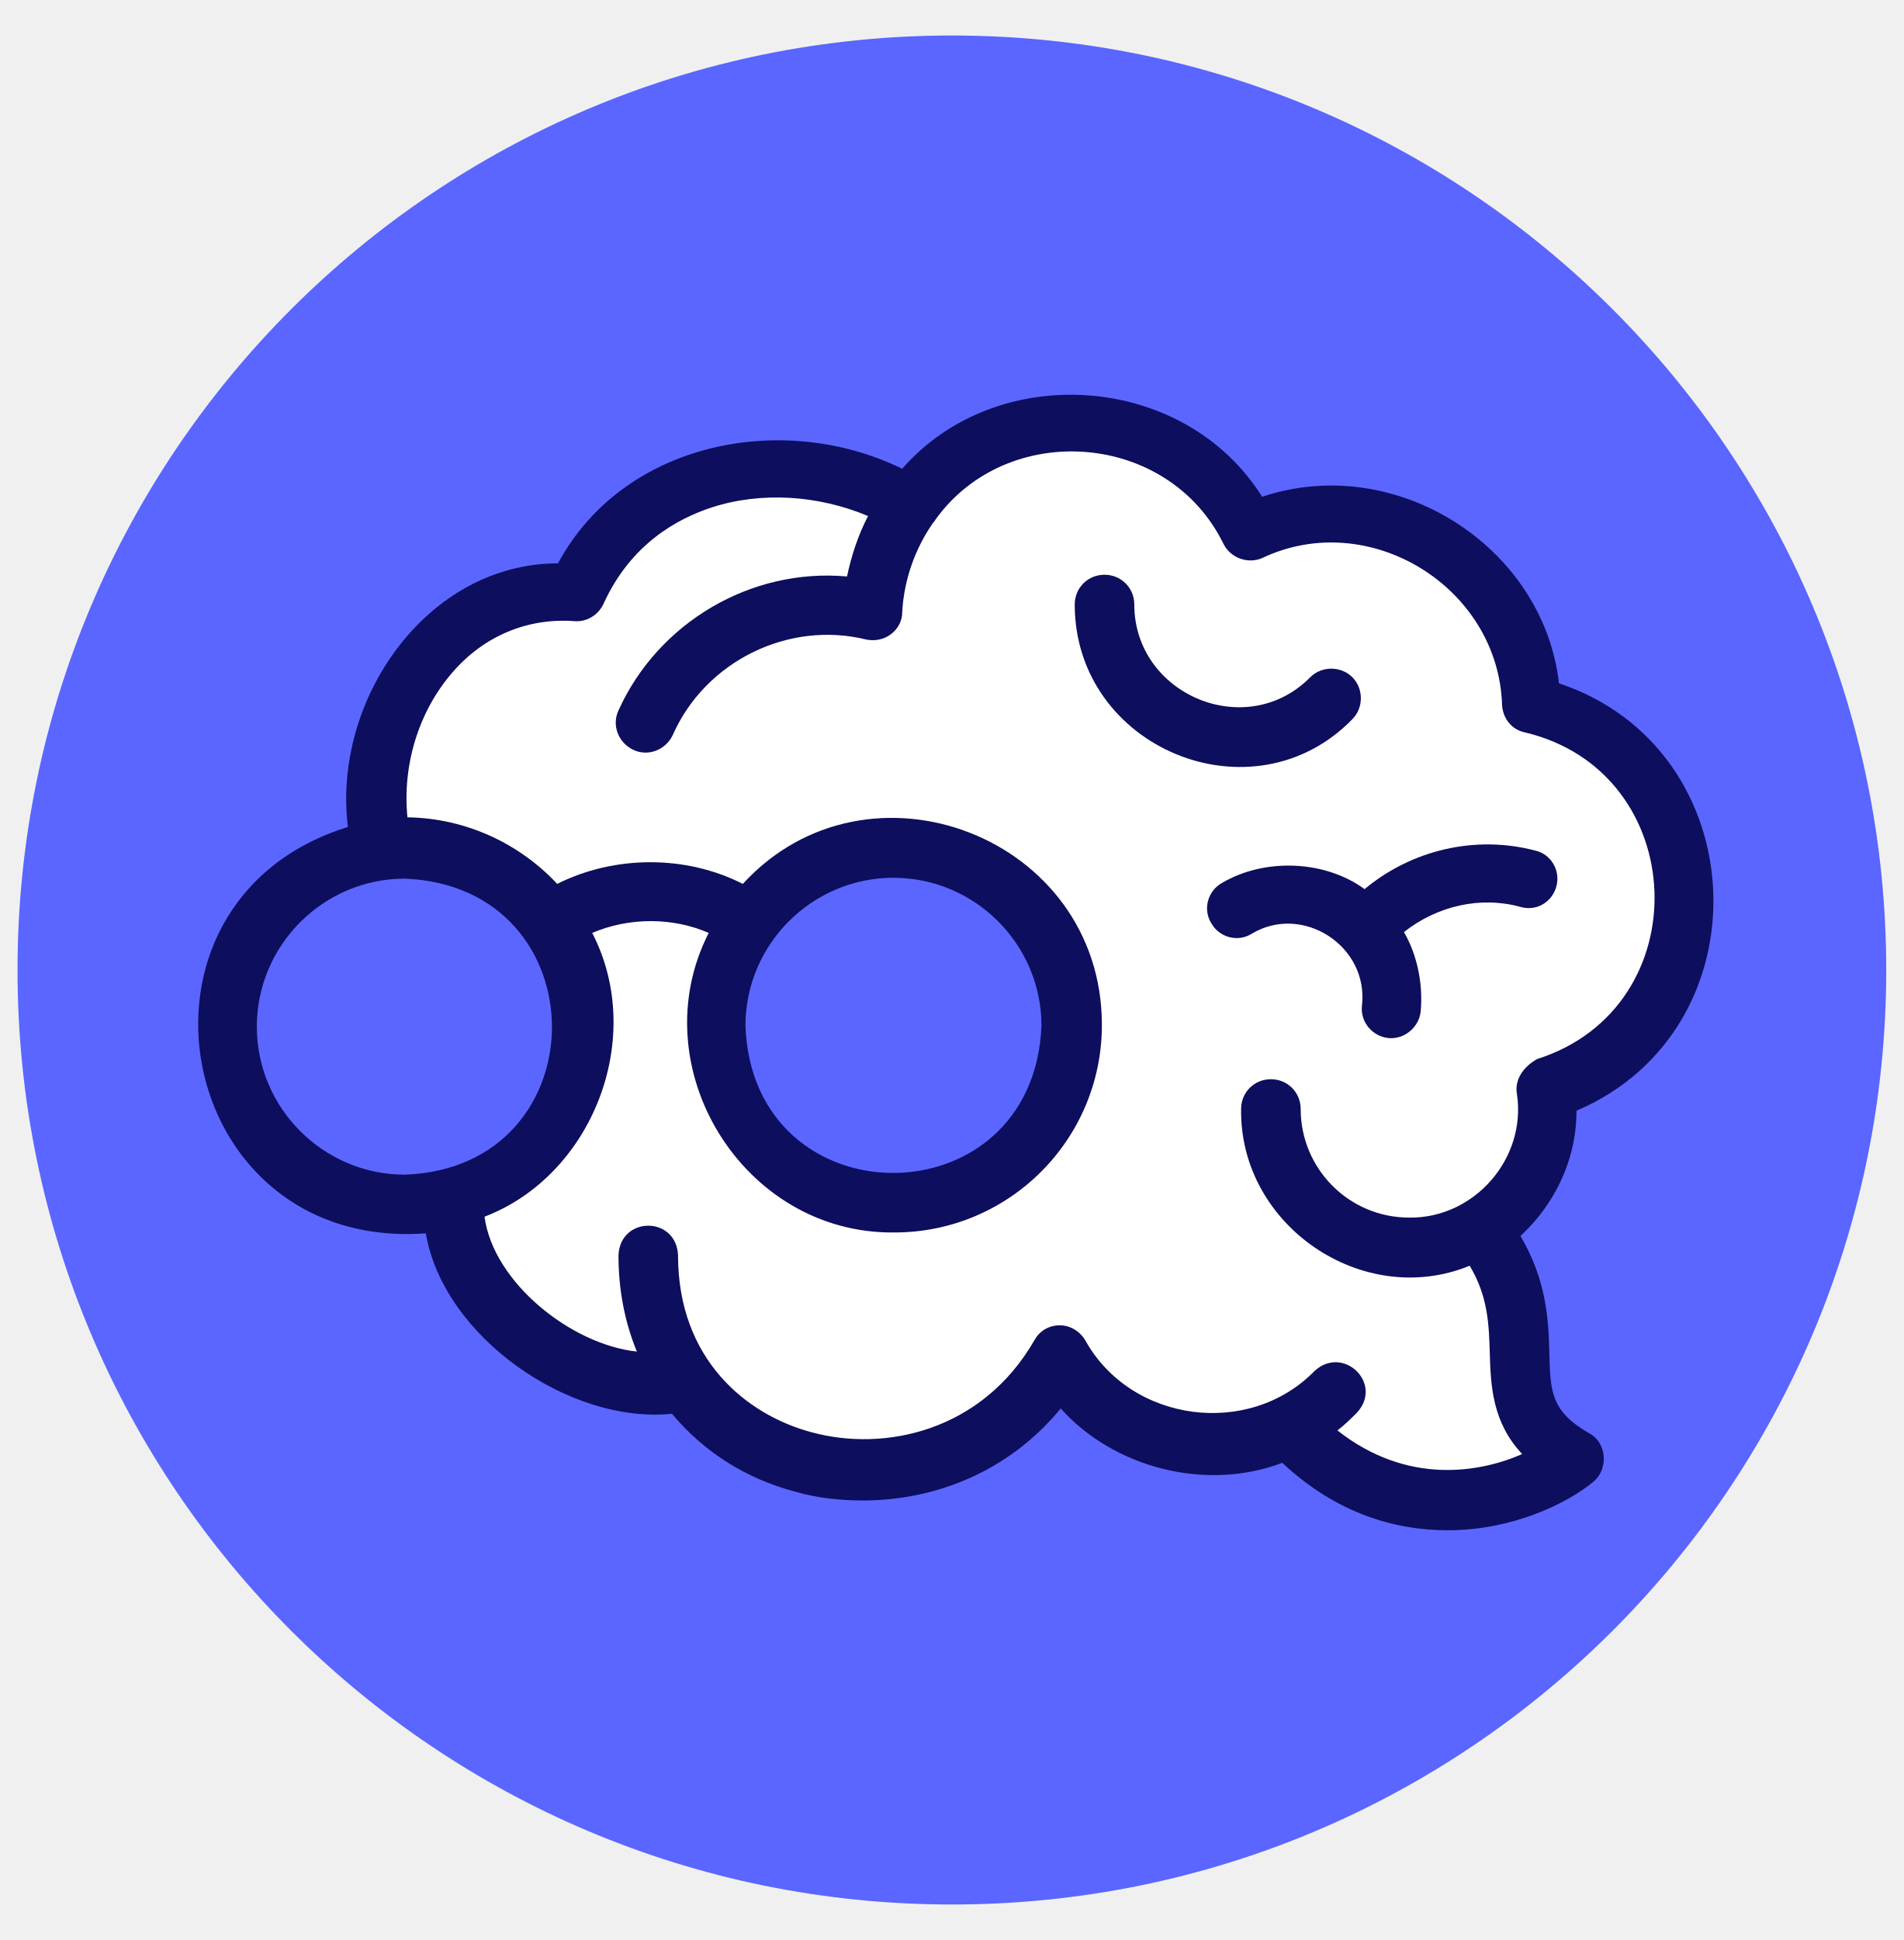
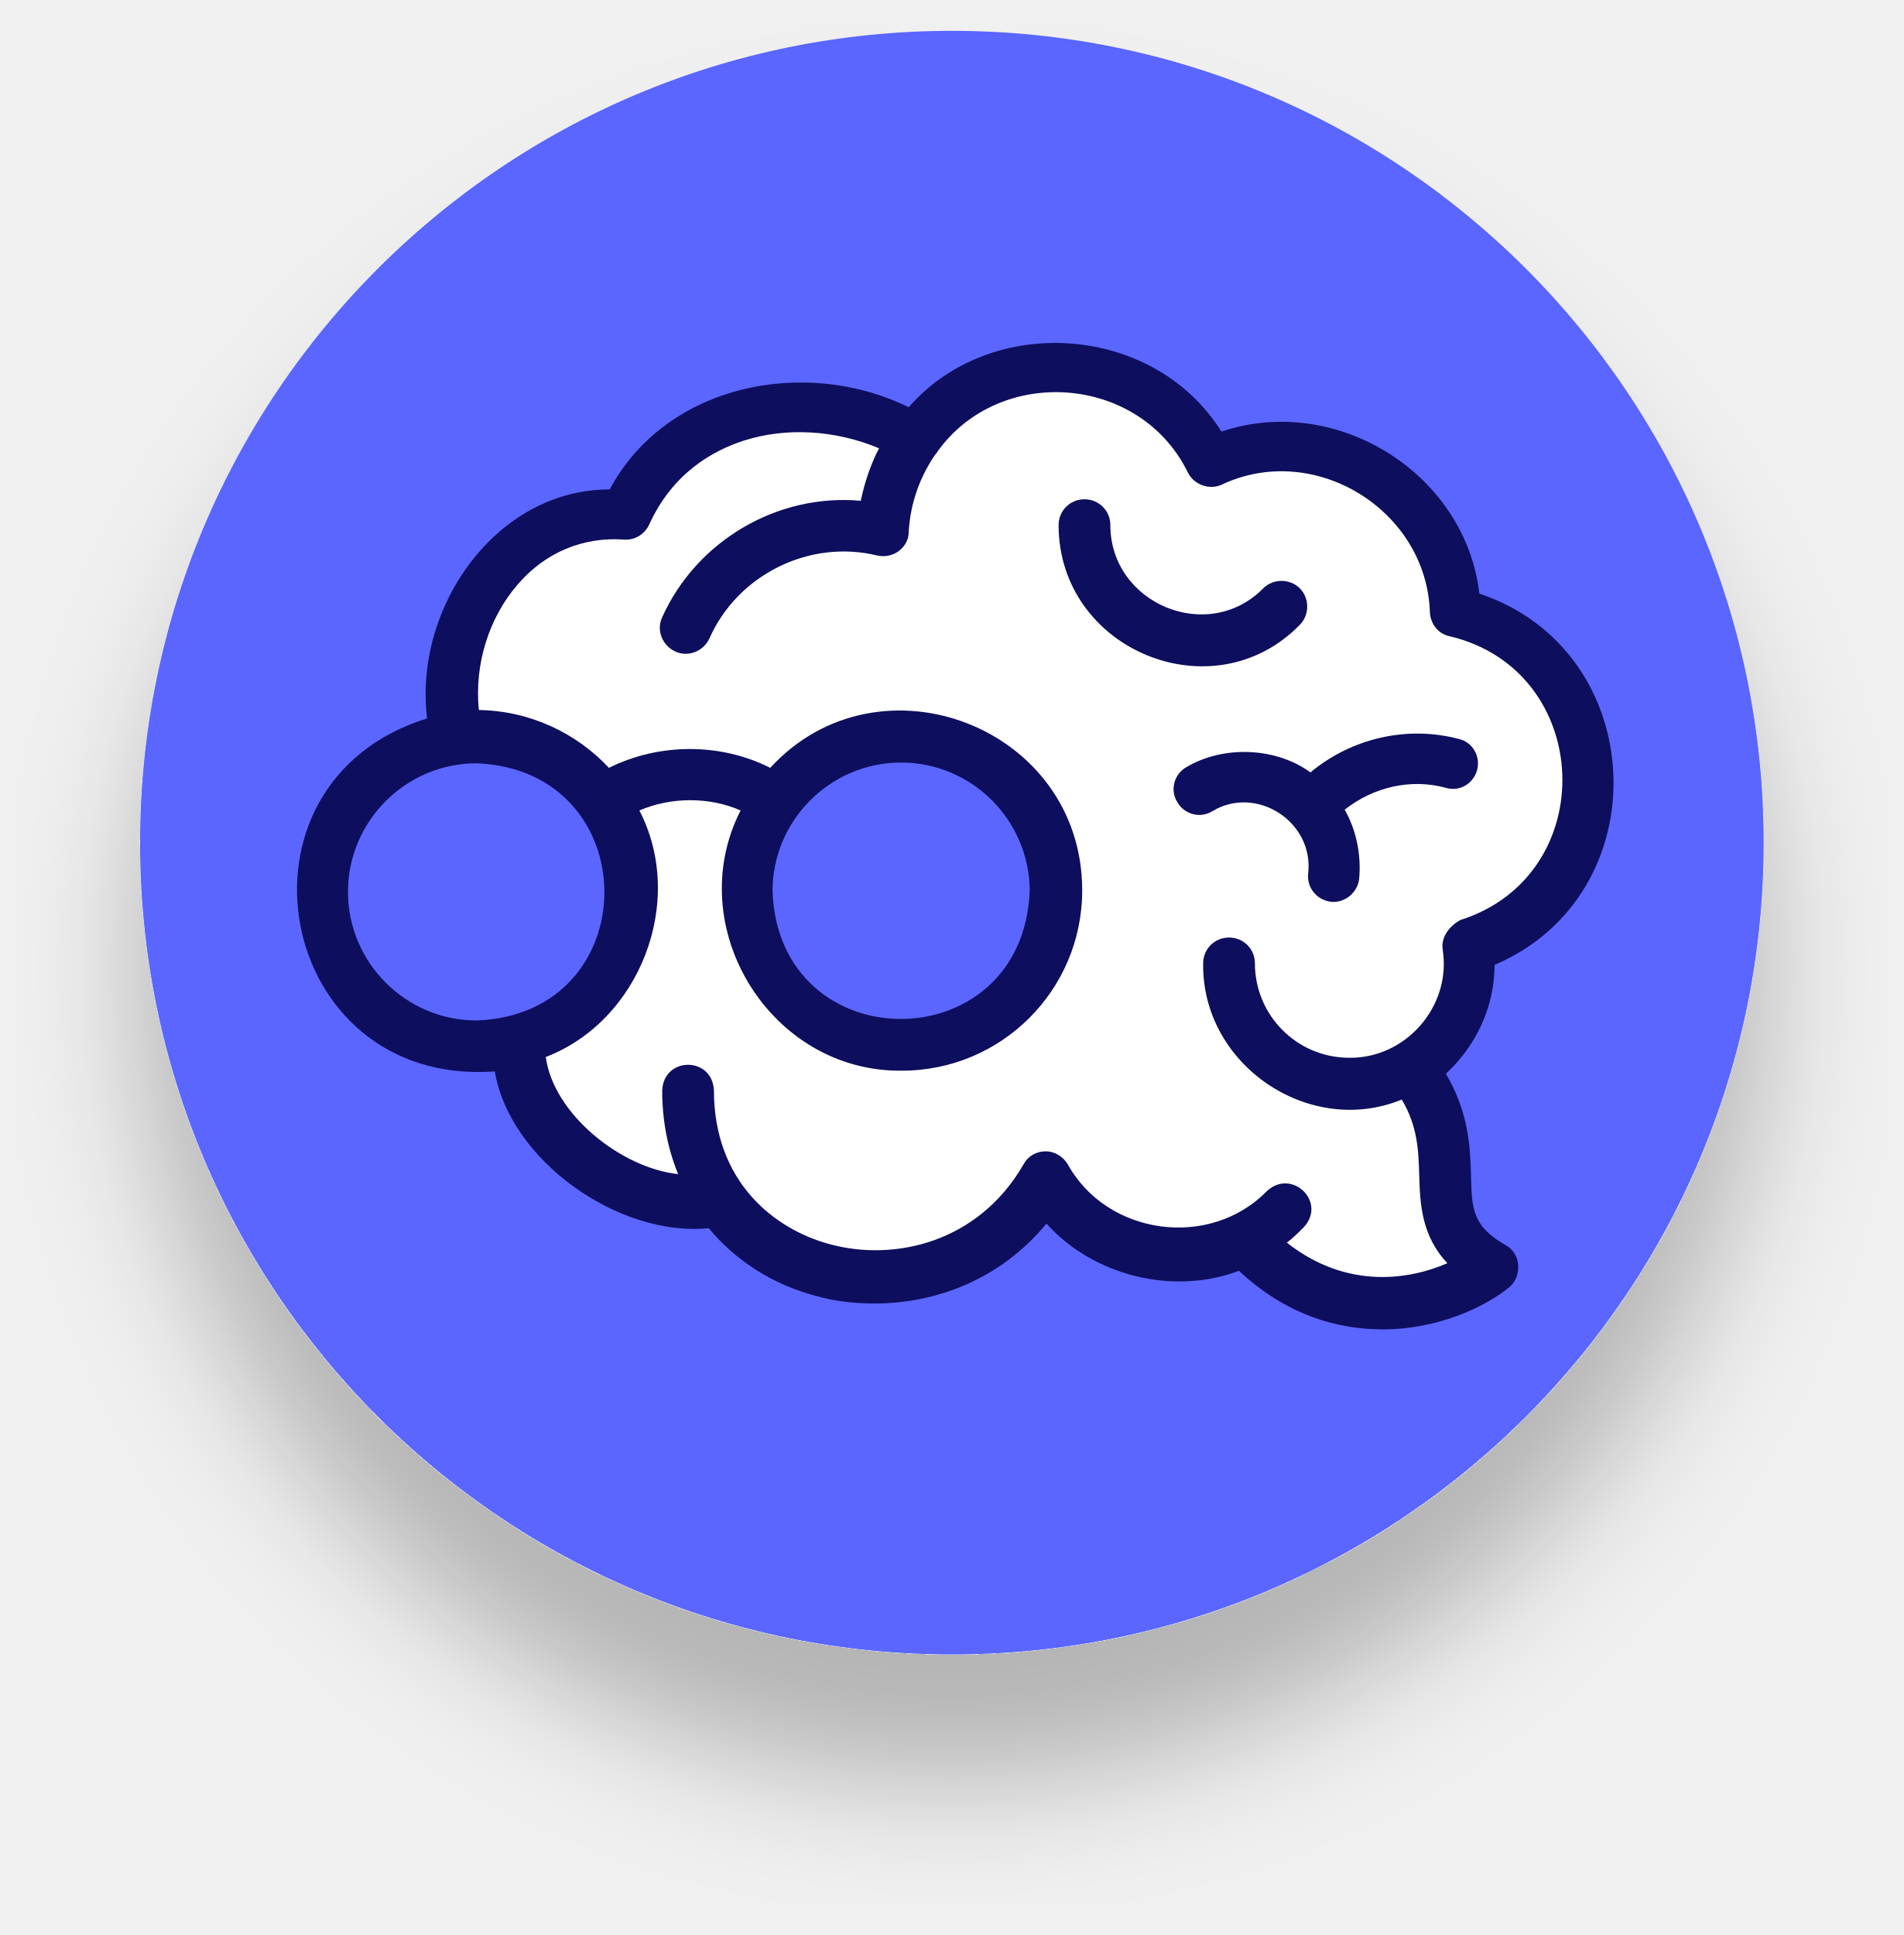
- <svg xmlns="http://www.w3.org/2000/svg" width="53" height="54" viewBox="0 0 53 54" fill="none">
-   <path d="M26.5 53.012C40.866 53.012 52.512 41.366 52.512 27C52.512 12.634 40.866 0.988 26.5 0.988C12.134 0.988 0.488 12.634 0.488 27C0.488 41.366 12.134 53.012 26.5 53.012Z" fill="#5A66FF" />
-   <path d="M12.318 33.063C12.318 33.063 12.196 37.353 18.803 38.353C18.803 38.353 23.63 44.374 29.774 38.158C29.774 38.158 31.7 41.595 36.039 39.816C36.039 39.816 38.282 43.375 44.035 40.474C44.035 40.474 42.06 39.889 42.329 38.158C42.597 36.451 41.67 34.915 41.012 34.062C41.012 34.062 42.938 33.599 43.133 30.43C43.133 30.43 50.861 25.53 43.255 19.849C43.255 19.849 42.402 13.633 35.064 14.632C35.064 14.632 31.431 9.878 25.361 13.828C25.361 13.828 19.559 11.317 15.975 16.217C15.975 16.217 9.71 17.412 10.734 23.726L12.318 33.063Z" fill="white" />
-   <path d="M12.506 32.931C14.952 31.939 16.131 29.153 15.139 26.708C14.148 24.262 11.361 23.084 8.916 24.075C6.47 25.066 5.292 27.853 6.283 30.298C7.274 32.744 10.061 33.922 12.506 32.931Z" fill="#5A66FF" />
-   <path d="M24.898 32.843C27.537 32.843 29.676 30.704 29.676 28.065C29.676 25.426 27.537 23.287 24.898 23.287C22.259 23.287 20.12 25.426 20.12 28.065C20.12 30.704 22.259 32.843 24.898 32.843Z" fill="#5A66FF" />
-   <path d="M43.889 30.917C49.203 28.65 48.887 20.849 43.401 19.02C42.962 15.193 38.843 12.585 35.137 13.828C32.967 10.366 27.75 10.025 25.117 13.048C21.777 11.414 17.34 12.316 15.536 15.681C11.88 15.681 9.247 19.484 9.685 23.019C3.006 25.091 4.81 34.842 11.855 34.33C12.343 37.207 15.853 39.645 18.706 39.352C19.583 40.401 20.753 41.156 22.143 41.522C22.728 41.693 23.386 41.766 24.02 41.766C25.971 41.766 28.043 41.01 29.53 39.206C31.017 40.864 33.577 41.522 35.698 40.718C37.209 42.132 38.843 42.595 40.305 42.595C42.085 42.595 43.621 41.863 44.377 41.23C44.572 41.059 44.669 40.791 44.645 40.523C44.62 40.254 44.474 40.011 44.23 39.889C43.182 39.279 43.157 38.743 43.133 37.646C43.109 36.744 43.06 35.647 42.329 34.404C43.279 33.526 43.889 32.283 43.889 30.917ZM7.15 28.577C7.15 26.31 9.003 24.457 11.27 24.457C16.731 24.676 16.731 32.502 11.27 32.697C9.003 32.697 7.15 30.844 7.15 28.577ZM42.231 30.454C42.499 32.258 41.037 33.916 39.233 33.892C37.55 33.892 36.21 32.526 36.21 30.869C36.21 30.405 35.844 30.04 35.381 30.04C34.917 30.04 34.552 30.405 34.552 30.869C34.503 34.111 37.941 36.451 40.915 35.232C41.427 36.086 41.451 36.866 41.475 37.67C41.5 38.572 41.548 39.596 42.377 40.474C41.207 40.986 39.184 41.352 37.233 39.816C37.428 39.669 37.599 39.499 37.77 39.328C38.526 38.523 37.404 37.426 36.6 38.158C34.771 40.035 31.48 39.596 30.212 37.305C30.066 37.061 29.798 36.89 29.505 36.89C29.213 36.89 28.945 37.036 28.798 37.305C27.336 39.84 24.63 40.425 22.582 39.864C20.778 39.377 18.876 37.841 18.876 34.94C18.828 33.843 17.267 33.843 17.218 34.94C17.218 35.891 17.389 36.793 17.73 37.621C15.902 37.426 13.732 35.696 13.489 33.867C16.487 32.721 17.999 28.894 16.487 25.968C17.511 25.53 18.73 25.53 19.73 25.968C17.828 29.698 20.68 34.355 24.898 34.306C28.091 34.306 30.676 31.722 30.676 28.528C30.676 23.287 24.166 20.8 20.68 24.603C19.096 23.799 17.121 23.799 15.512 24.603C14.464 23.482 12.977 22.775 11.343 22.75C11.197 21.288 11.66 19.801 12.586 18.728C13.464 17.704 14.683 17.192 16 17.29C16.341 17.314 16.658 17.119 16.804 16.802C17.56 15.144 18.852 14.437 19.827 14.12C21.192 13.681 22.777 13.779 24.166 14.364C23.898 14.876 23.703 15.461 23.581 16.046C20.9 15.803 18.316 17.338 17.218 19.776C17.023 20.191 17.218 20.678 17.633 20.873C18.047 21.068 18.535 20.873 18.73 20.459C19.632 18.411 21.948 17.265 24.118 17.802C24.361 17.85 24.605 17.802 24.8 17.655C24.995 17.509 25.117 17.29 25.117 17.046C25.166 16.119 25.483 15.266 25.971 14.559C25.995 14.535 26.019 14.51 26.044 14.462C28.043 11.682 32.528 11.999 34.064 15.144C34.259 15.534 34.747 15.705 35.137 15.534C38.111 14.12 41.719 16.339 41.817 19.63C41.841 19.996 42.085 20.313 42.451 20.386C47.083 21.483 47.326 28.041 42.792 29.479C42.402 29.698 42.158 30.064 42.231 30.454ZM24.873 24.433C27.141 24.433 28.994 26.285 28.994 28.553C28.774 34.014 20.948 34.014 20.753 28.553C20.753 26.285 22.606 24.433 24.873 24.433Z" fill="#0E0E5E" />
-   <path d="M37.648 20.02C37.965 19.703 37.965 19.167 37.648 18.85C37.331 18.533 36.795 18.533 36.478 18.85C34.698 20.654 31.578 19.337 31.578 16.826C31.578 16.363 31.212 15.998 30.749 15.998C30.285 15.998 29.92 16.363 29.92 16.826C29.92 20.825 34.869 22.872 37.648 20.02Z" fill="#0E0E5E" />
-   <path d="M43.328 24.676C43.45 24.237 43.182 23.774 42.743 23.677C41.085 23.238 39.306 23.652 37.989 24.749C36.892 23.945 35.21 23.872 34.016 24.579C33.625 24.798 33.479 25.31 33.723 25.7C33.942 26.09 34.454 26.236 34.844 25.993C36.258 25.139 38.111 26.334 37.916 27.992C37.867 28.455 38.209 28.845 38.648 28.894C39.086 28.942 39.501 28.601 39.55 28.162C39.623 27.382 39.452 26.578 39.086 25.944C40.013 25.212 41.207 24.944 42.304 25.237C42.767 25.383 43.206 25.115 43.328 24.676Z" fill="#0E0E5E" />
+ <svg xmlns="http://www.w3.org/2000/svg" width="61" height="62" viewBox="0 0 61 62" fill="none">
+   <g filter="url(#filter0_d_2003_153)">
+     <path d="M30.5 53.012C44.866 53.012 56.512 41.366 56.512 27C56.512 12.634 44.866 0.988 30.5 0.988C16.134 0.988 4.488 12.634 4.488 27C4.488 41.366 16.134 53.012 30.5 53.012Z" fill="#5A66FF" />
+     <path d="M16.318 33.063C16.318 33.063 16.196 37.353 22.803 38.353C22.803 38.353 27.63 44.374 33.774 38.158C33.774 38.158 35.7 41.595 40.039 39.816C40.039 39.816 42.282 43.375 48.035 40.474C48.035 40.474 46.06 39.889 46.329 38.158C46.597 36.451 45.67 34.915 45.012 34.062C45.012 34.062 46.938 33.599 47.133 30.43C47.133 30.43 54.861 25.53 47.255 19.849C47.255 19.849 46.402 13.633 39.064 14.632C39.064 14.632 35.431 9.878 29.361 13.828C29.361 13.828 23.559 11.317 19.975 16.217C19.975 16.217 13.71 17.412 14.734 23.726L16.318 33.063Z" fill="white" />
+     <path d="M16.506 32.931C18.952 31.939 20.131 29.153 19.139 26.708C18.148 24.262 15.361 23.084 12.916 24.075C10.47 25.066 9.292 27.853 10.283 30.298C11.274 32.744 14.061 33.922 16.506 32.931Z" fill="#5A66FF" />
+     <path d="M28.898 32.843C31.537 32.843 33.676 30.704 33.676 28.065C33.676 25.426 31.537 23.287 28.898 23.287C26.259 23.287 24.12 25.426 24.12 28.065C24.12 30.704 26.259 32.843 28.898 32.843Z" fill="#5A66FF" />
+     <path d="M47.889 30.917C53.203 28.65 52.887 20.849 47.401 19.02C46.962 15.193 42.843 12.585 39.137 13.828C36.967 10.366 31.75 10.025 29.117 13.048C25.777 11.414 21.34 12.316 19.536 15.681C15.88 15.681 13.247 19.484 13.685 23.019C7.006 25.091 8.81 34.842 15.855 34.33C16.343 37.207 19.853 39.645 22.706 39.352C23.583 40.401 24.753 41.156 26.143 41.522C26.728 41.693 27.386 41.766 28.02 41.766C29.971 41.766 32.043 41.01 33.53 39.206C35.017 40.864 37.577 41.522 39.698 40.718C41.209 42.132 42.843 42.595 44.305 42.595C46.085 42.595 47.621 41.863 48.377 41.23C48.572 41.059 48.669 40.791 48.645 40.523C48.62 40.254 48.474 40.011 48.23 39.889C47.182 39.279 47.157 38.743 47.133 37.646C47.109 36.744 47.06 35.647 46.329 34.404C47.279 33.526 47.889 32.283 47.889 30.917ZM11.15 28.577C11.15 26.31 13.003 24.457 15.27 24.457C20.731 24.676 20.731 32.502 15.27 32.697C13.003 32.697 11.15 30.844 11.15 28.577ZM46.231 30.454C46.499 32.258 45.037 33.916 43.233 33.892C41.55 33.892 40.21 32.526 40.21 30.869C40.21 30.405 39.844 30.04 39.381 30.04C38.917 30.04 38.552 30.405 38.552 30.869C38.503 34.111 41.941 36.451 44.915 35.232C45.427 36.086 45.451 36.866 45.475 37.67C45.5 38.572 45.548 39.596 46.377 40.474C45.207 40.986 43.184 41.352 41.233 39.816C41.428 39.669 41.599 39.499 41.77 39.328C42.526 38.523 41.404 37.426 40.6 38.158C38.771 40.035 35.48 39.596 34.212 37.305C34.066 37.061 33.798 36.89 33.505 36.89C33.213 36.89 32.945 37.036 32.798 37.305C31.336 39.84 28.63 40.425 26.582 39.864C24.778 39.377 22.876 37.841 22.876 34.94C22.828 33.843 21.267 33.843 21.218 34.94C21.218 35.891 21.389 36.793 21.73 37.621C19.902 37.426 17.732 35.696 17.488 33.867C20.487 32.721 21.999 28.894 20.487 25.968C21.511 25.53 22.73 25.53 23.73 25.968C21.828 29.698 24.68 34.355 28.898 34.306C32.091 34.306 34.676 31.722 34.676 28.528C34.676 23.287 28.166 20.8 24.68 24.603C23.096 23.799 21.121 23.799 19.512 24.603C18.464 23.482 16.977 22.775 15.343 22.75C15.197 21.288 15.66 19.801 16.587 18.728C17.464 17.704 18.683 17.192 20 17.29C20.341 17.314 20.658 17.119 20.804 16.802C21.56 15.144 22.852 14.437 23.827 14.12C25.192 13.681 26.777 13.779 28.166 14.364C27.898 14.876 27.703 15.461 27.581 16.046C24.9 15.803 22.316 17.338 21.218 19.776C21.023 20.191 21.218 20.678 21.633 20.873C22.047 21.068 22.535 20.873 22.73 20.459C23.632 18.411 25.948 17.265 28.118 17.802C28.361 17.85 28.605 17.802 28.8 17.655C28.995 17.509 29.117 17.29 29.117 17.046C29.166 16.119 29.483 15.266 29.971 14.559C29.995 14.535 30.019 14.51 30.044 14.462C32.043 11.682 36.528 11.999 38.064 15.144C38.259 15.534 38.747 15.705 39.137 15.534C42.111 14.12 45.719 16.339 45.817 19.63C45.841 19.996 46.085 20.313 46.451 20.386C51.083 21.483 51.326 28.041 46.792 29.479C46.402 29.698 46.158 30.064 46.231 30.454ZM28.873 24.433C31.141 24.433 32.993 26.285 32.993 28.553C32.774 34.014 24.948 34.014 24.753 28.553C24.753 26.285 26.606 24.433 28.873 24.433Z" fill="#0E0E5E" />
+     <path d="M41.648 20.02C41.965 19.703 41.965 19.167 41.648 18.85C41.331 18.533 40.795 18.533 40.478 18.85C38.698 20.654 35.578 19.337 35.578 16.826C35.578 16.363 35.212 15.998 34.749 15.998C34.285 15.998 33.92 16.363 33.92 16.826C33.92 20.825 38.869 22.872 41.648 20.02Z" fill="#0E0E5E" />
+     <path d="M47.328 24.676C47.45 24.237 47.182 23.774 46.743 23.677C45.085 23.238 43.306 23.652 41.989 24.749C40.892 23.945 39.21 23.872 38.016 24.579C37.625 24.798 37.479 25.31 37.723 25.7C37.942 26.09 38.454 26.236 38.844 25.993C40.258 25.139 42.111 26.334 41.916 27.992C41.867 28.455 42.209 28.845 42.648 28.894C43.086 28.942 43.501 28.601 43.55 28.162C43.623 27.382 43.452 26.578 43.086 25.944C44.013 25.212 45.207 24.944 46.304 25.237C46.767 25.383 47.206 25.115 47.328 24.676Z" fill="#0E0E5E" />
+   </g>
+   <defs>
+     <filter id="filter0_d_2003_153" x="0.488" y="0.988" width="60.024" height="60.024" filterUnits="userSpaceOnUse" color-interpolation-filters="sRGB">
+       <feFlood flood-opacity="0" result="BackgroundImageFix" />
+       <feColorMatrix in="SourceAlpha" type="matrix" values="0 0 0 0 0 0 0 0 0 0 0 0 0 0 0 0 0 0 127 0" result="hardAlpha" />
+       <feOffset dy="4" />
+       <feGaussianBlur stdDeviation="2" />
+       <feComposite in2="hardAlpha" operator="out" />
+       <feColorMatrix type="matrix" values="0 0 0 0 0 0 0 0 0 0 0 0 0 0 0 0 0 0 0.25 0" />
+       <feBlend mode="normal" in2="BackgroundImageFix" result="effect1_dropShadow_2003_153" />
+       <feBlend mode="normal" in="SourceGraphic" in2="effect1_dropShadow_2003_153" result="shape" />
+     </filter>
+   </defs>
</svg>
